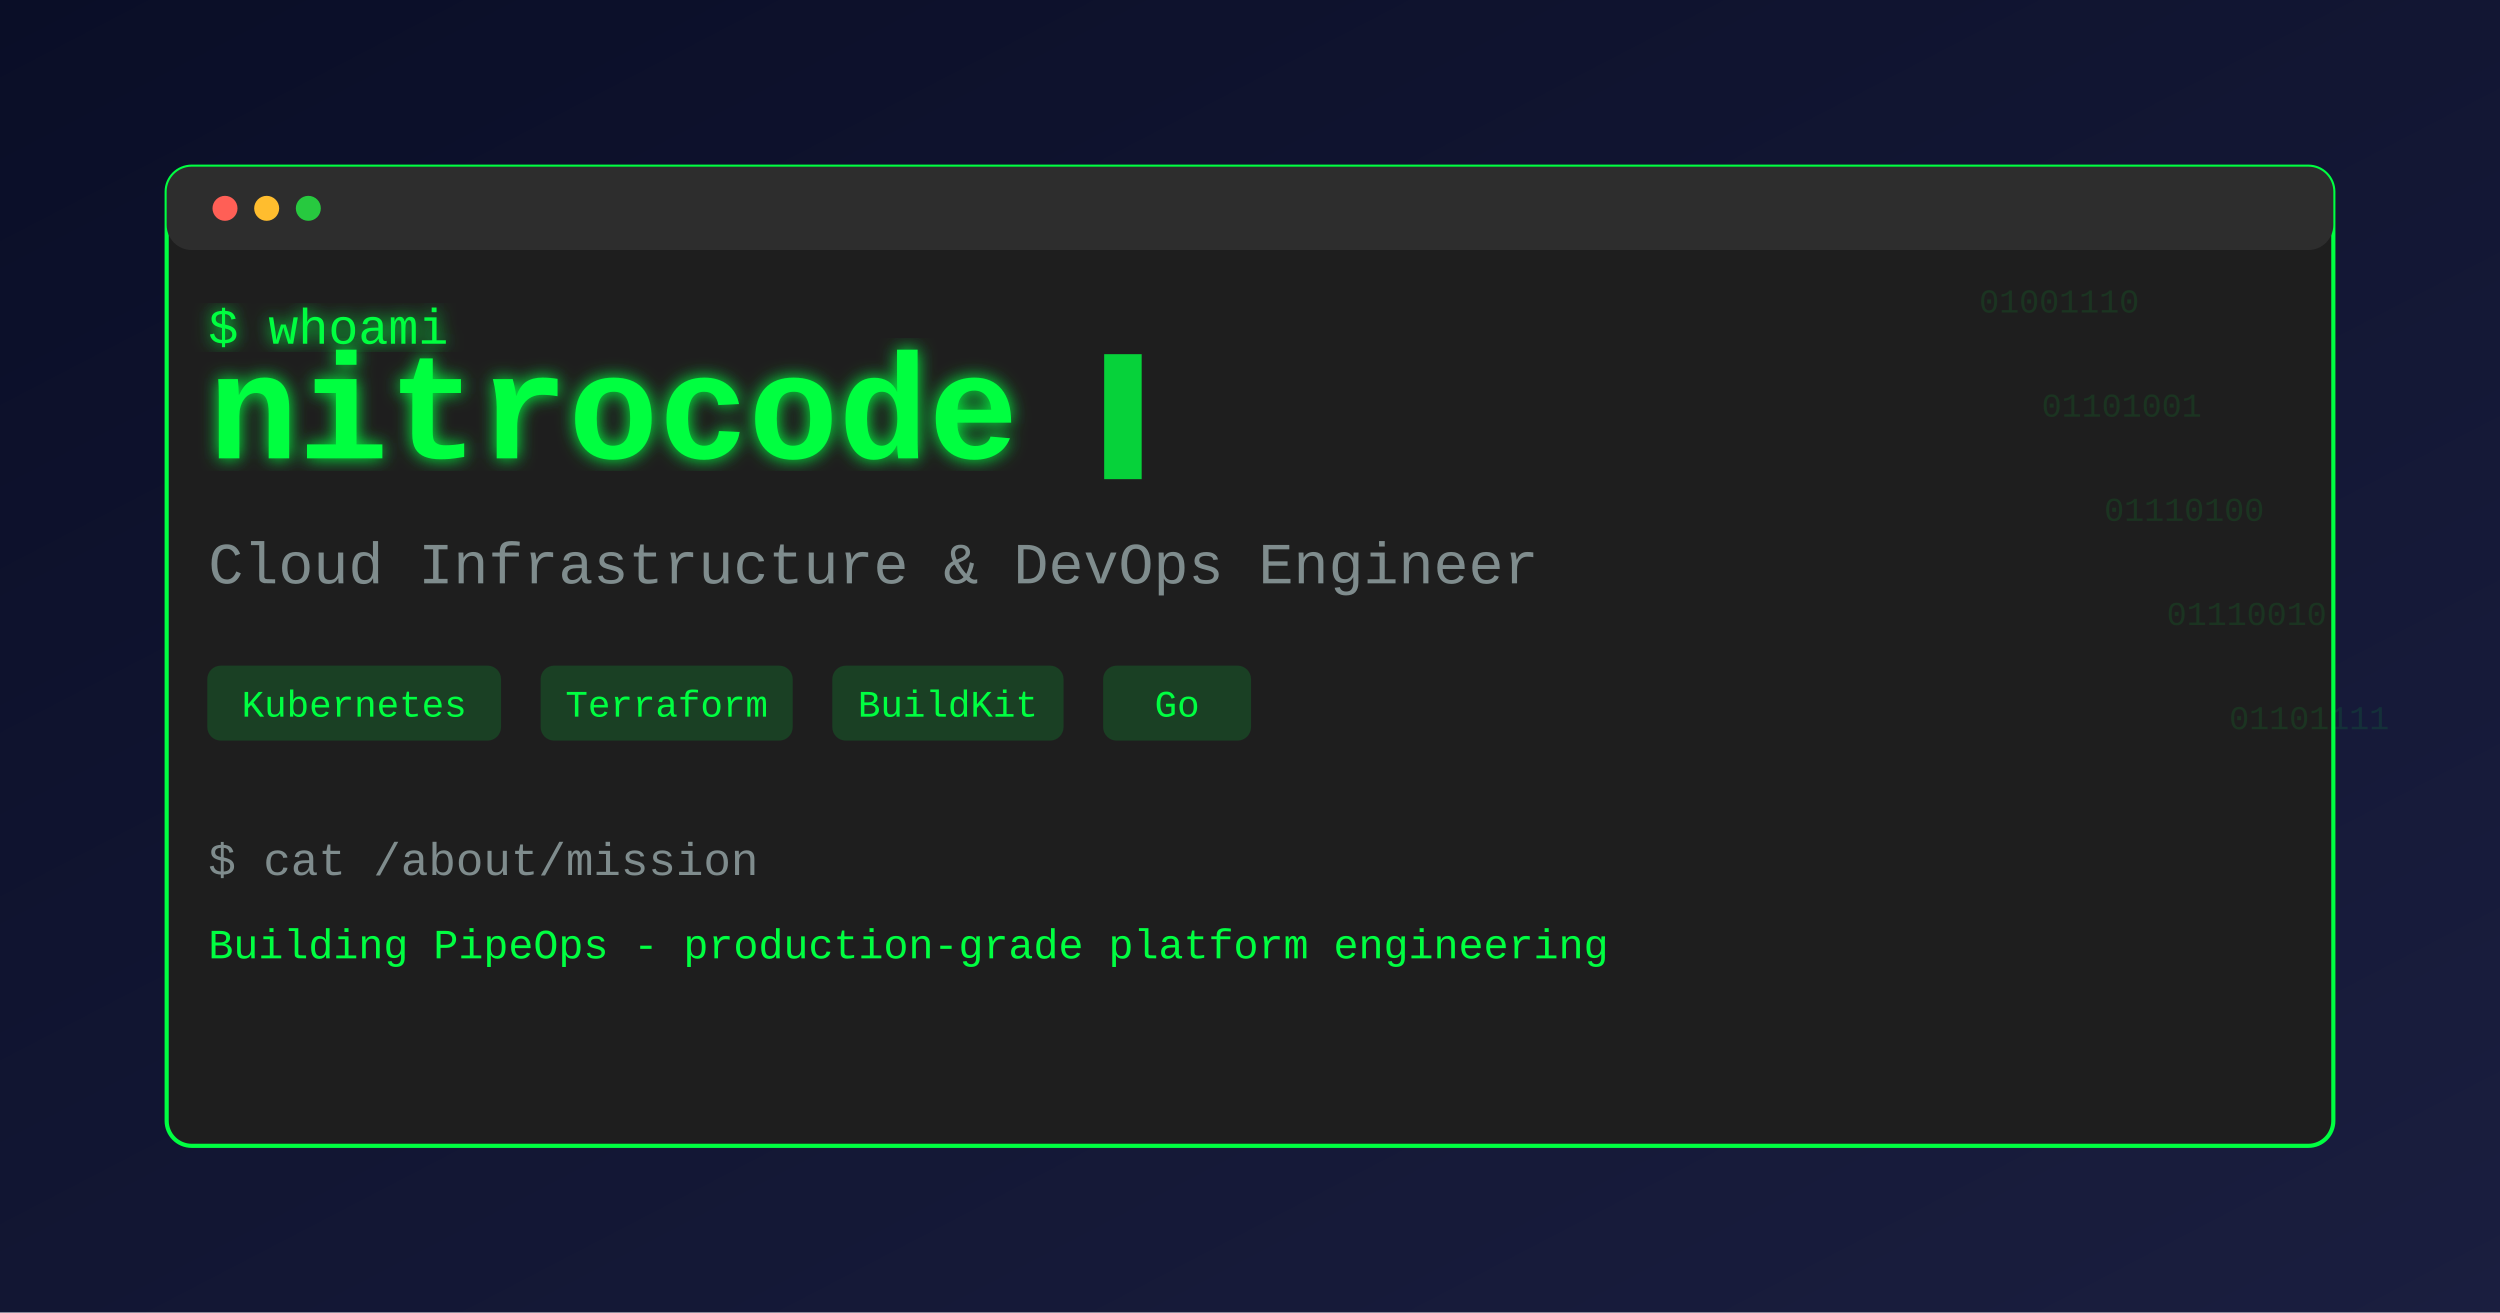
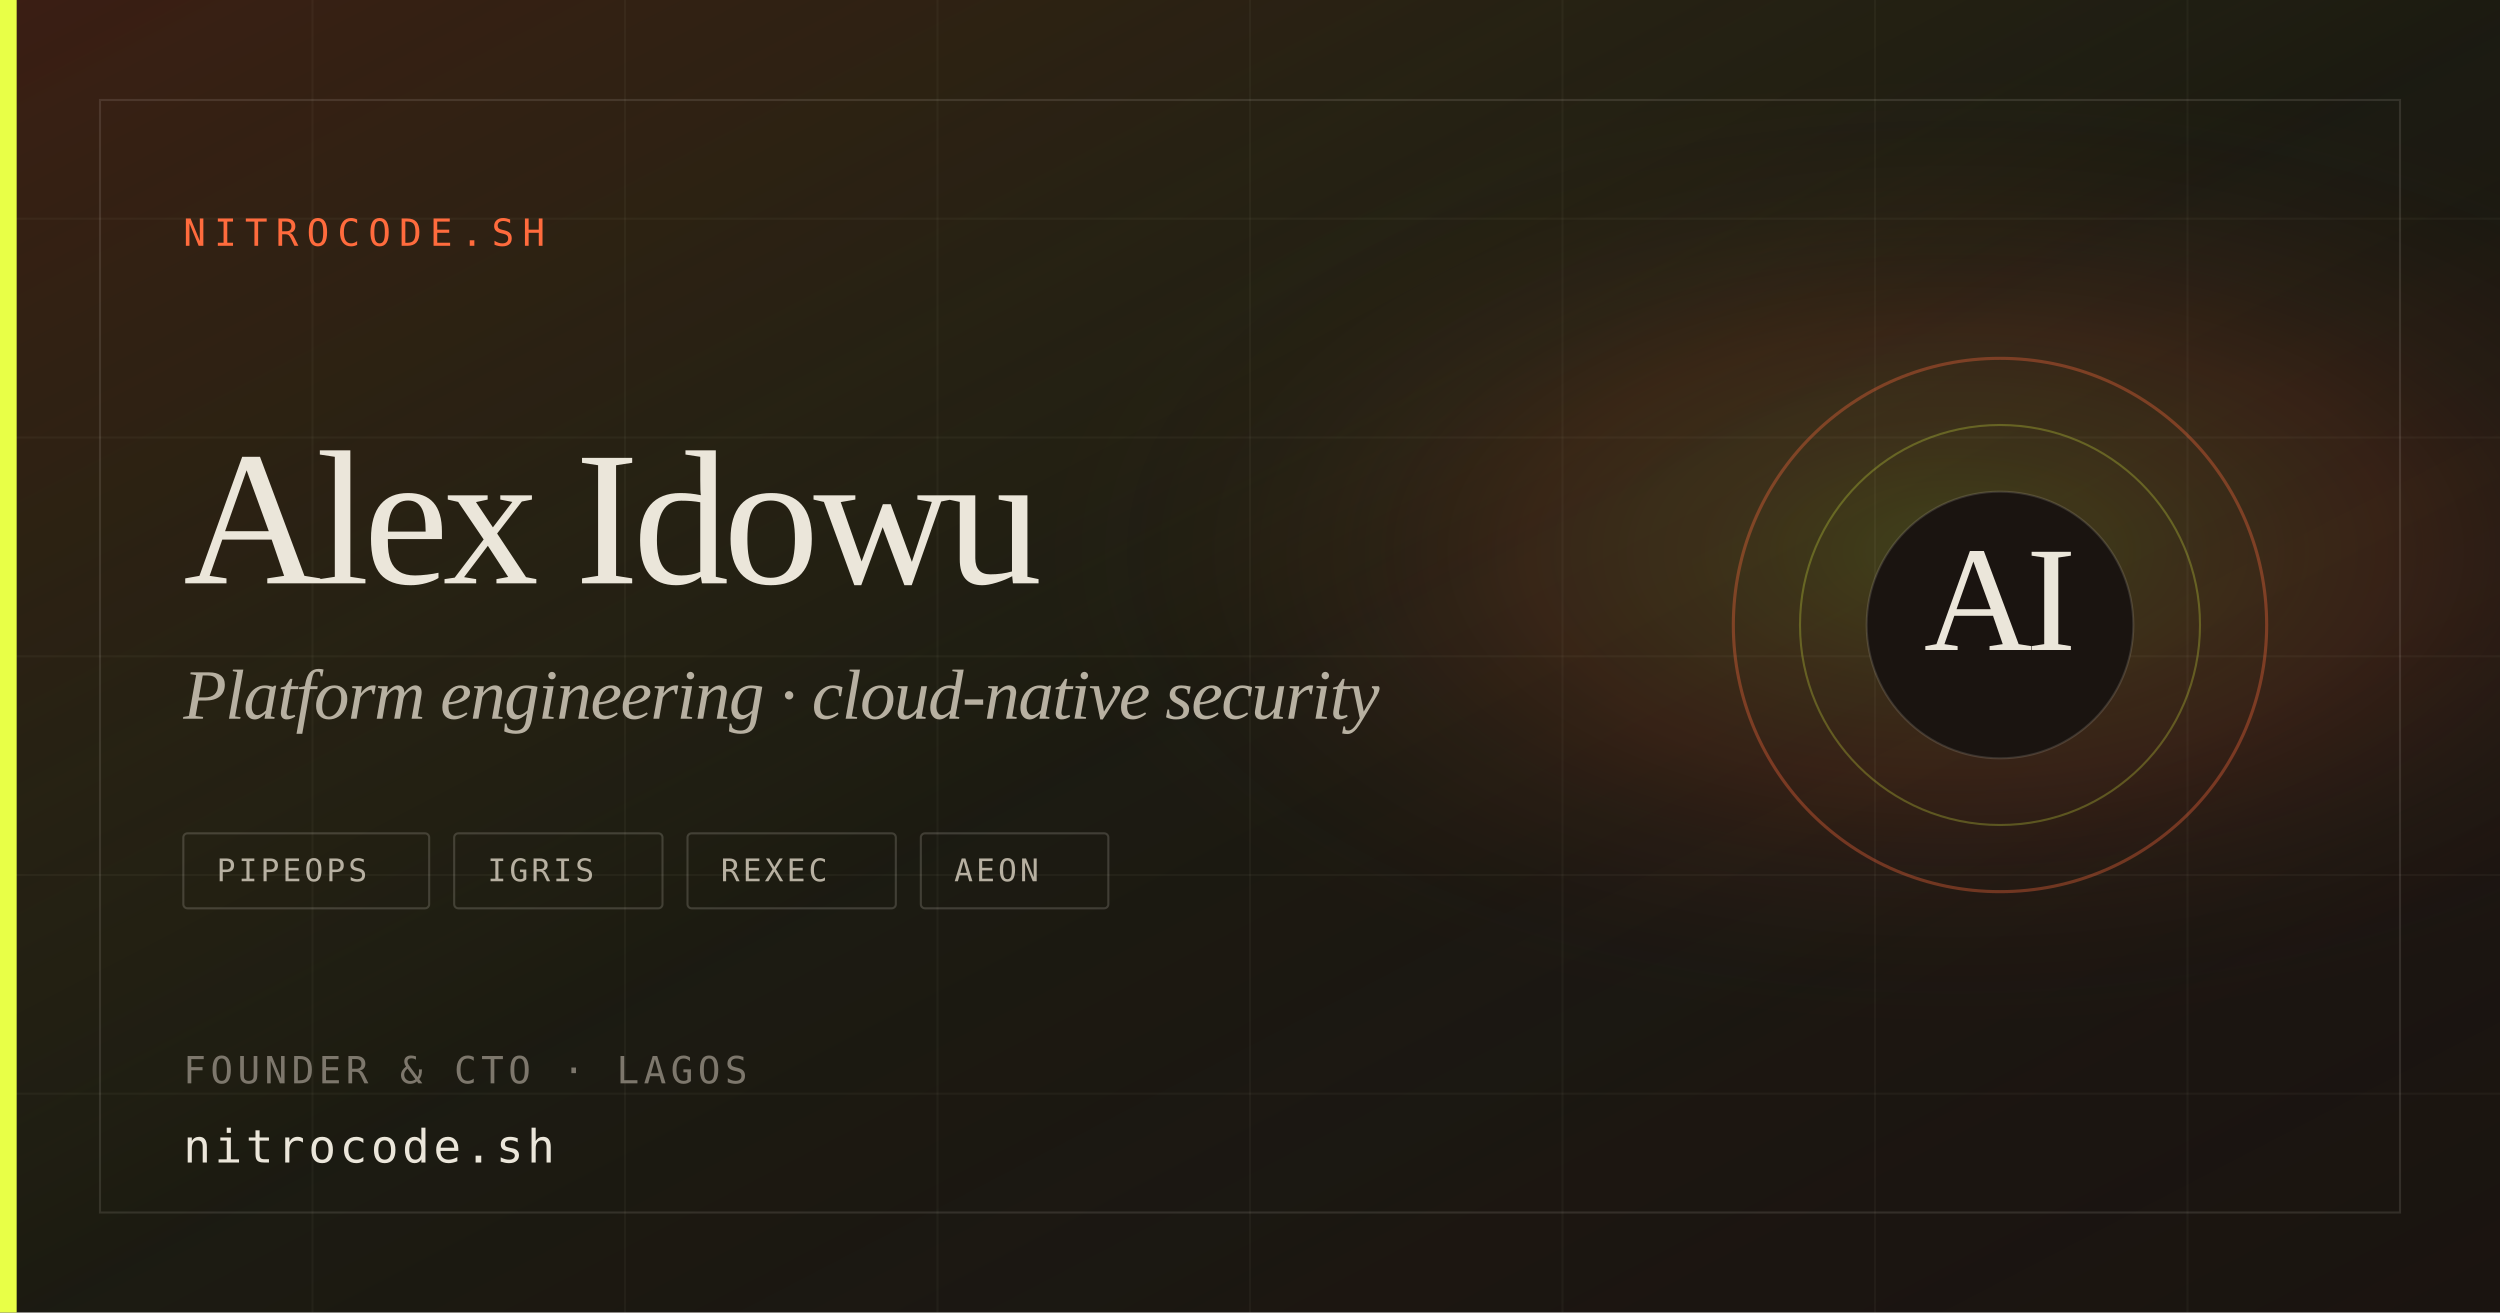
- <svg xmlns="http://www.w3.org/2000/svg" width="1200" height="630">
+ <svg xmlns="http://www.w3.org/2000/svg" width="1200" height="630" viewBox="0 0 1200 630" role="img" aria-label="Alex Idowu — nitrocode.sh">
  <defs>
-     <linearGradient id="bg" x1="0%" y1="0%" x2="100%" y2="100%">
-       <stop offset="0%" style="stop-color:#0a0e27;stop-opacity:1" />
-       <stop offset="100%" style="stop-color:#1a1e3f;stop-opacity:1" />
+     <linearGradient id="bg" x1="0" y1="0" x2="1" y2="1">
+       <stop offset="0%" stop-color="#0c0b0a" />
+       <stop offset="55%" stop-color="#141210" />
+       <stop offset="100%" stop-color="#1a1410" />
    </linearGradient>
-     <filter id="glow">
-       <feGaussianBlur stdDeviation="4" result="coloredBlur" />
-       <feMerge>
-         <feMergeNode in="coloredBlur" />
-         <feMergeNode in="SourceGraphic" />
-       </feMerge>
-     </filter>
+     <linearGradient id="ember" x1="0" y1="0" x2="1" y2="1">
+       <stop offset="0%" stop-color="#ff6b3d" stop-opacity="0.55" />
+       <stop offset="50%" stop-color="#e8ff47" stop-opacity="0.12" />
+       <stop offset="100%" stop-color="#ff6b3d" stop-opacity="0" />
+     </linearGradient>
+     <radialGradient id="glow" cx="78%" cy="42%" r="38%">
+       <stop offset="0%" stop-color="#e8ff47" stop-opacity="0.18" />
+       <stop offset="45%" stop-color="#ff6b3d" stop-opacity="0.12" />
+       <stop offset="100%" stop-color="#0c0b0a" stop-opacity="0" />
+     </radialGradient>
+     <style>
+       .mark { font-family: ui-monospace, 'SF Mono', Menlo, Consolas, monospace; font-size: 18px; letter-spacing: 0.22em; fill: #ff6b3d; font-weight: 500; }
+       .name { font-family: 'Times New Roman', Times, Georgia, serif; font-size: 92px; fill: #ebe6da; letter-spacing: -0.03em; }
+       .tag { font-family: 'Times New Roman', Times, Georgia, serif; font-size: 34px; fill: #b7b0a1; letter-spacing: -0.02em; font-style: italic; }
+       .meta { font-family: ui-monospace, 'SF Mono', Menlo, Consolas, monospace; font-size: 18px; letter-spacing: 0.12em; fill: #7d776c; }
+       .url { font-family: ui-monospace, 'SF Mono', Menlo, Consolas, monospace; font-size: 22px; letter-spacing: 0.08em; fill: #ebe6da; }
+       .chip { font-family: ui-monospace, 'SF Mono', Menlo, Consolas, monospace; font-size: 15px; letter-spacing: 0.1em; fill: #b7b0a1; }
+     </style>
  </defs>
  <rect width="1200" height="630" fill="url(#bg)" />
-   <rect x="80" y="80" width="1040" height="470" rx="12" fill="#1e1e1e" stroke="#00ff41" stroke-width="2" />
-   <rect x="80" y="80" width="1040" height="40" rx="12" fill="#2d2d2d" />
-   <circle cx="108" cy="100" r="6" fill="#ff5f56" />
-   <circle cx="128" cy="100" r="6" fill="#ffbd2e" />
-   <circle cx="148" cy="100" r="6" fill="#27c93f" />
-   <text x="100" y="165" font-family="'Courier New', monospace" font-size="24" fill="#00ff41" filter="url(#glow)">
-     $ whoami
-   </text>
-   <text x="100" y="220" font-family="'Courier New', monospace" font-size="72" font-weight="bold" fill="#00ff41" filter="url(#glow)">
-     nitrocode
-   </text>
-   <rect x="530" y="170" width="18" height="60" fill="#00ff41" opacity="0.8">
-     <animate attributeName="opacity" values="0.8;0;0.8" dur="1s" repeatCount="indefinite" />
-   </rect>
-   <text x="100" y="280" font-family="'Courier New', monospace" font-size="28" fill="#7f8c8d">
-     Cloud Infrastructure &amp; DevOps Engineer
-   </text>
-   <g id="tags">
-     <rect x="100" y="320" width="140" height="35" rx="6" fill="#00ff41" opacity="0.15" stroke="#00ff41" stroke-width="1" />
-     <text x="170" y="344" font-family="'Courier New', monospace" font-size="18" fill="#00ff41" text-anchor="middle">Kubernetes</text>
-     <rect x="260" y="320" width="120" height="35" rx="6" fill="#00ff41" opacity="0.15" stroke="#00ff41" stroke-width="1" />
-     <text x="320" y="344" font-family="'Courier New', monospace" font-size="18" fill="#00ff41" text-anchor="middle">Terraform</text>
-     <rect x="400" y="320" width="110" height="35" rx="6" fill="#00ff41" opacity="0.15" stroke="#00ff41" stroke-width="1" />
-     <text x="455" y="344" font-family="'Courier New', monospace" font-size="18" fill="#00ff41" text-anchor="middle">BuildKit</text>
-     <rect x="530" y="320" width="70" height="35" rx="6" fill="#00ff41" opacity="0.15" stroke="#00ff41" stroke-width="1" />
-     <text x="565" y="344" font-family="'Courier New', monospace" font-size="18" fill="#00ff41" text-anchor="middle">Go</text>
+   <rect width="1200" height="630" fill="url(#glow)" />
+   <rect width="1200" height="630" fill="url(#ember)" opacity="0.35" />
+   <g stroke="#ebe6da" stroke-opacity="0.04" stroke-width="1">
+     <path d="M0 105 H1200 M0 210 H1200 M0 315 H1200 M0 420 H1200 M0 525 H1200" />
+     <path d="M150 0 V630 M300 0 V630 M450 0 V630 M600 0 V630 M750 0 V630 M900 0 V630 M1050 0 V630" />
  </g>
-   <text x="100" y="420" font-family="'Courier New', monospace" font-size="22" fill="#7f8c8d">
-     $ cat /about/mission
-   </text>
-   <text x="100" y="460" font-family="'Courier New', monospace" font-size="20" fill="#00ff41">
-     Building PipeOps - production-grade platform engineering
-   </text>
-   <g opacity="0.1">
-     <text x="950" y="150" font-family="'Courier New', monospace" font-size="16" fill="#00ff41">01001110</text>
-     <text x="980" y="200" font-family="'Courier New', monospace" font-size="16" fill="#00ff41">01101001</text>
-     <text x="1010" y="250" font-family="'Courier New', monospace" font-size="16" fill="#00ff41">01110100</text>
-     <text x="1040" y="300" font-family="'Courier New', monospace" font-size="16" fill="#00ff41">01110010</text>
-     <text x="1070" y="350" font-family="'Courier New', monospace" font-size="16" fill="#00ff41">01101111</text>
+   <rect x="0" y="0" width="8" height="630" fill="#e8ff47" />
+   <rect x="48" y="48" width="1104" height="534" fill="none" stroke="#ebe6da" stroke-opacity="0.12" stroke-width="1" />
+   <text x="88" y="118" class="mark">NITROCODE.SH</text>
+   <text x="88" y="280" class="name">Alex Idowu</text>
+   <text x="88" y="345" class="tag">Platform engineering · cloud-native security</text>
+   <g transform="translate(88, 400)">
+     <rect x="0" y="0" width="118" height="36" rx="2" fill="none" stroke="#ebe6da" stroke-opacity="0.18" />
+     <text x="16" y="23" class="chip">PIPEOPS</text>
+     <rect x="130" y="0" width="100" height="36" rx="2" fill="none" stroke="#ebe6da" stroke-opacity="0.18" />
+     <text x="146" y="23" class="chip">IGRIS</text>
+     <rect x="242" y="0" width="100" height="36" rx="2" fill="none" stroke="#ebe6da" stroke-opacity="0.18" />
+     <text x="258" y="23" class="chip">REXEC</text>
+     <rect x="354" y="0" width="90" height="36" rx="2" fill="none" stroke="#ebe6da" stroke-opacity="0.18" />
+     <text x="370" y="23" class="chip">AEON</text>
+   </g>
+   <text x="88" y="520" class="meta">FOUNDER &amp; CTO · LAGOS</text>
+   <text x="88" y="558" class="url">nitrocode.sh</text>
+   <g transform="translate(820, 160)">
+     <circle cx="140" cy="140" r="128" fill="none" stroke="#ff6b3d" stroke-opacity="0.35" stroke-width="1.5" />
+     <circle cx="140" cy="140" r="96" fill="none" stroke="#e8ff47" stroke-opacity="0.25" stroke-width="1" />
+     <circle cx="140" cy="140" r="64" fill="#1a1410" stroke="#ebe6da" stroke-opacity="0.15" stroke-width="1" />
+     <text x="140" y="152" text-anchor="middle" font-family="Times New Roman, Times, Georgia, serif" font-size="72" fill="#ebe6da" letter-spacing="-0.04em">AI</text>
  </g>
</svg>
